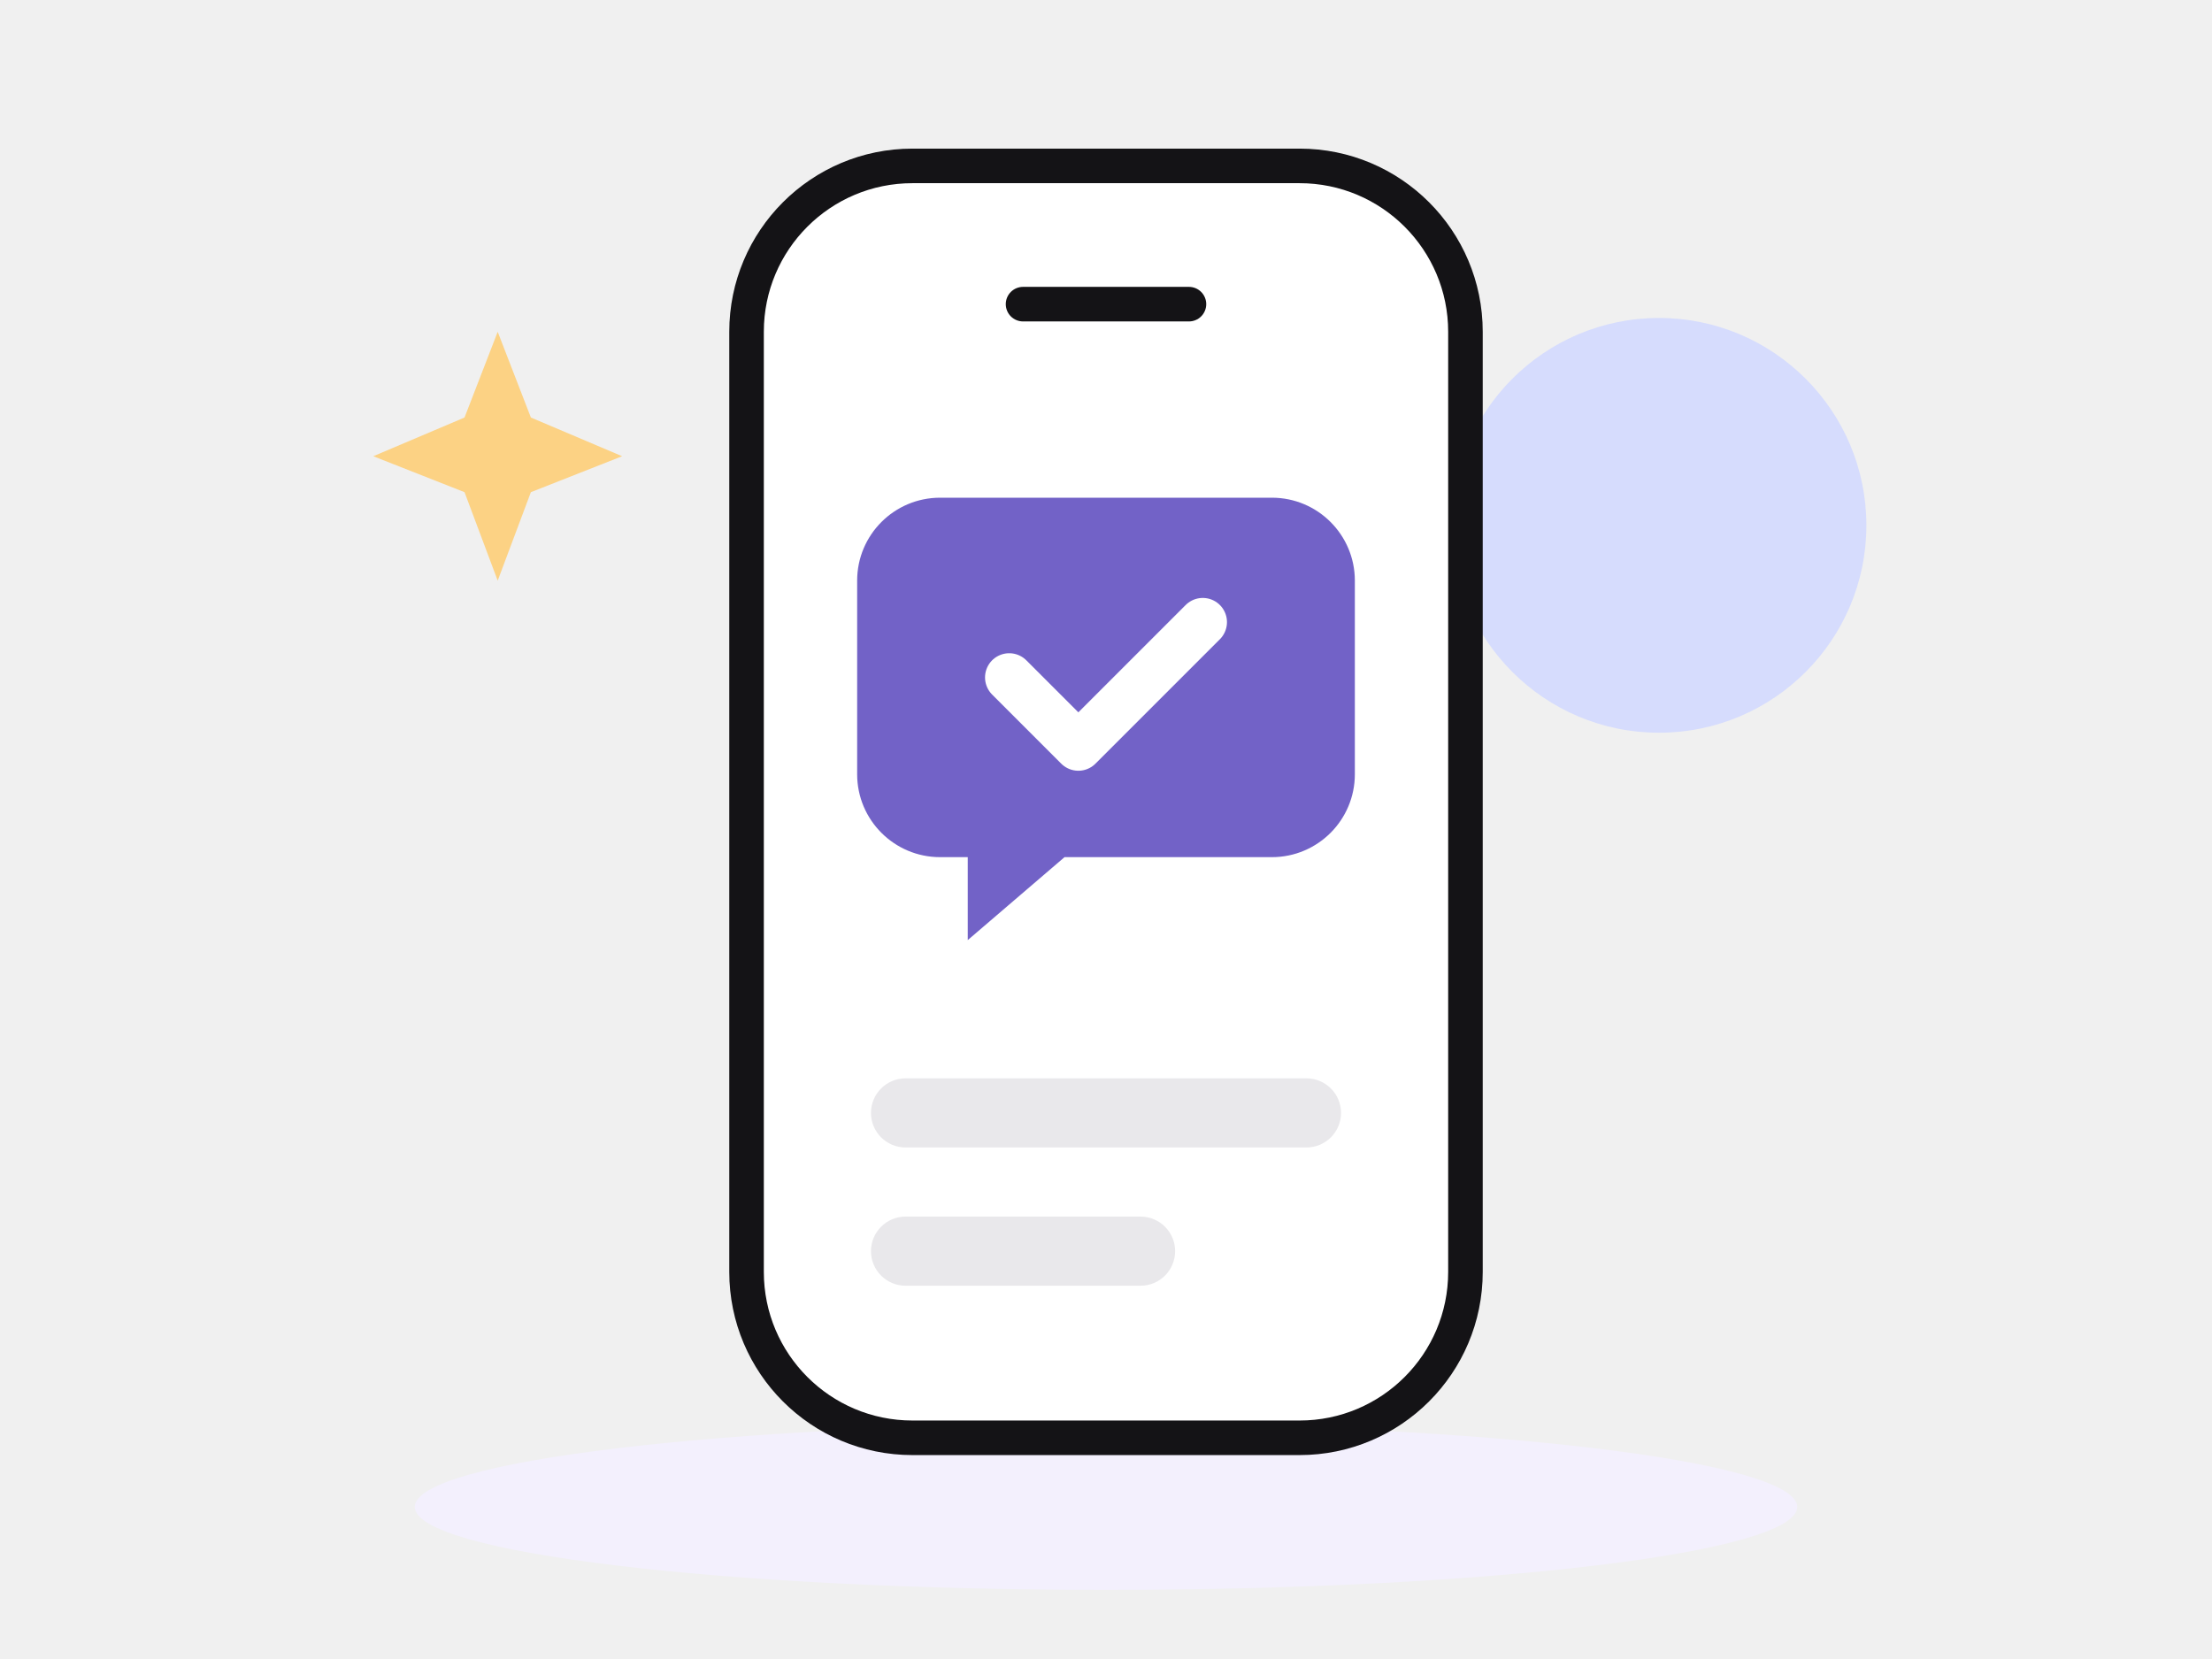
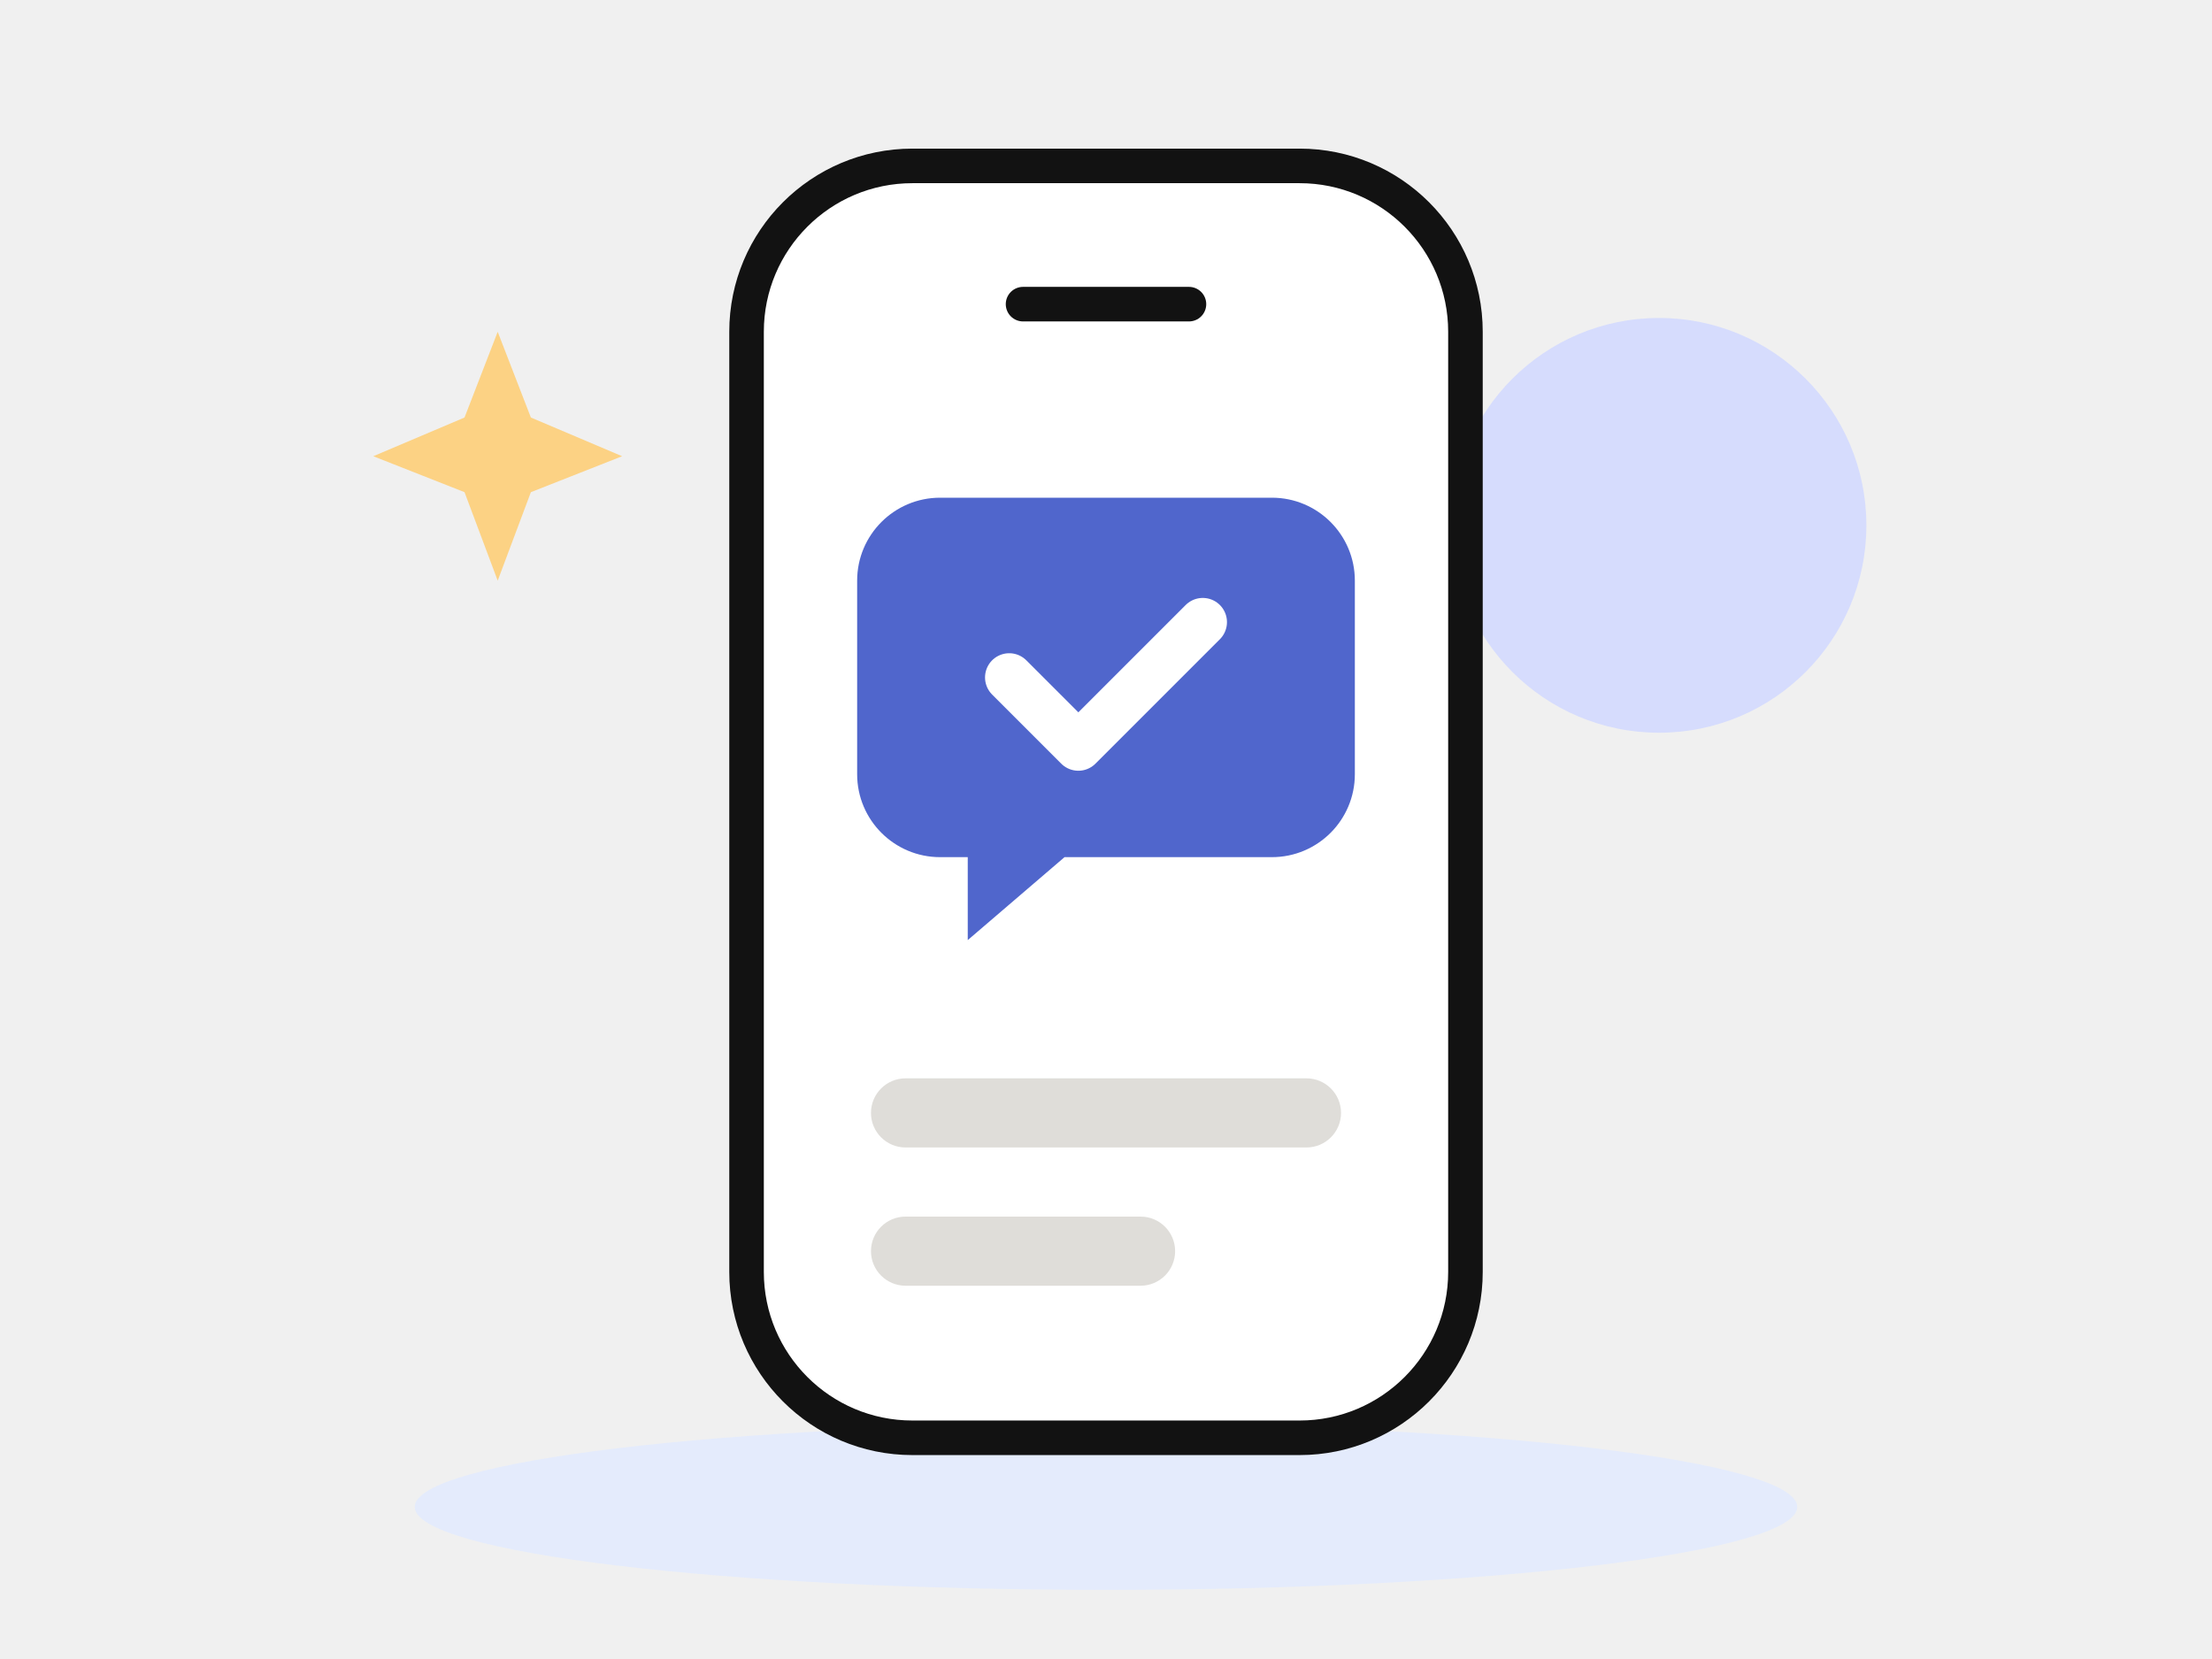
<svg xmlns="http://www.w3.org/2000/svg" viewBox="0 0 160 120" width="160" height="120">
-   <ellipse fill="#f3f0fd" cx="80" cy="109" rx="50" ry="6" />
+   <ellipse fill="#e4ebfc" cx="80" cy="109" rx="50" ry="6" />
  <circle fill="#d6dcfd" cx="120" cy="38" r="15" />
  <path fill="#fcd284" d="M36 24l2.4 6.2L45 33l-6.6 2.6L36 42l-2.4-6.4L27 33l6.6-2.8z" />
-   <rect fill="#ffffff" stroke="#141316" stroke-width="2.5" stroke-linecap="round" stroke-linejoin="round" x="54" y="12" width="52" height="92" rx="12" />
-   <path stroke="#141316" stroke-width="2.5" stroke-linecap="round" stroke-linejoin="round" fill="none" d="M74 22h12" />
-   <path fill="#7262c7" d="M68 36h24a6 6 0 0 1 6 6v14a6 6 0 0 1-6 6H77l-7 6v-6h-2a6 6 0 0 1-6-6V42a6 6 0 0 1 6-6z" />
+   <rect fill="#ffffff" stroke="#121212" stroke-width="2.5" stroke-linecap="round" stroke-linejoin="round" x="54" y="12" width="52" height="92" rx="12" />
+   <path stroke="#121212" stroke-width="2.5" stroke-linecap="round" stroke-linejoin="round" fill="none" d="M74 22h12" />
+   <path fill="#5066cc" d="M68 36h24a6 6 0 0 1 6 6v14a6 6 0 0 1-6 6H77l-7 6v-6h-2a6 6 0 0 1-6-6V42a6 6 0 0 1 6-6z" />
  <path stroke="#ffffff" stroke-width="3.5" stroke-linecap="round" stroke-linejoin="round" fill="none" d="M73 49l5 5 9-9" />
-   <rect fill="#e9e8eb" x="63" y="78" width="34" height="5" rx="2.5" />
-   <rect fill="#e9e8eb" x="63" y="88" width="22" height="5" rx="2.5" />
+   <rect fill="#dfddd9" x="63" y="78" width="34" height="5" rx="2.5" />
+   <rect fill="#dfddd9" x="63" y="88" width="22" height="5" rx="2.5" />
</svg>
